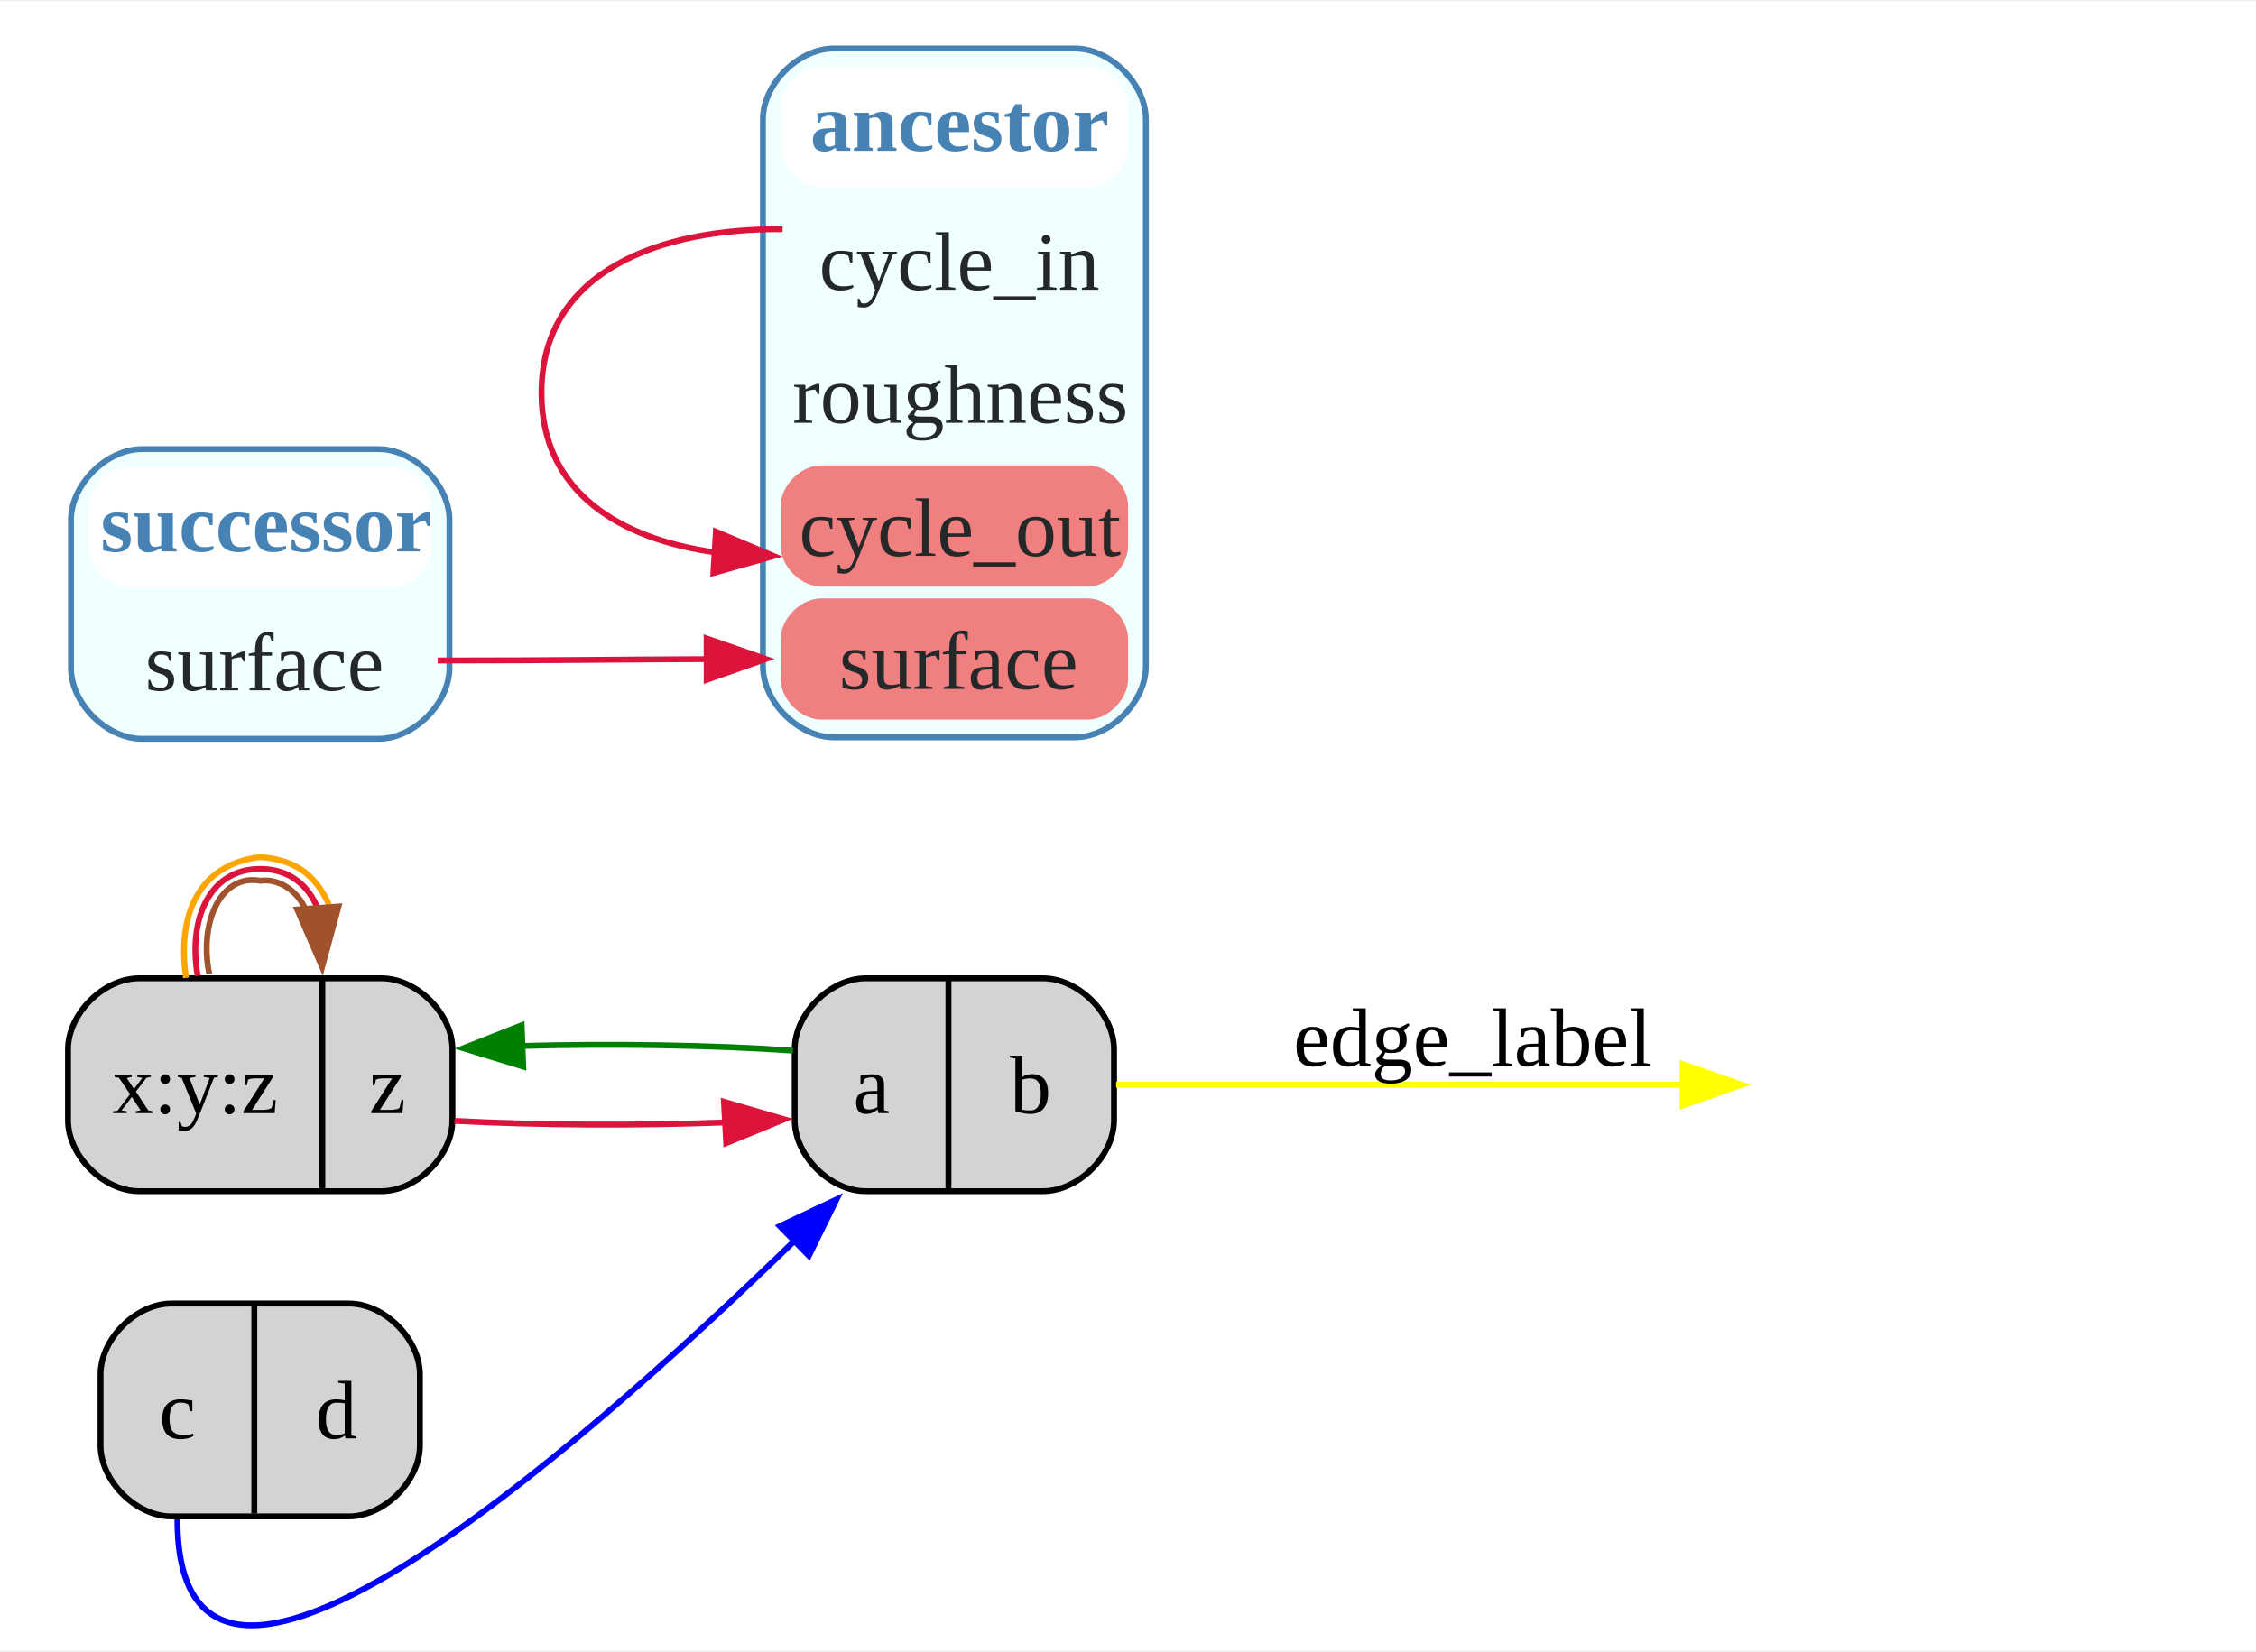
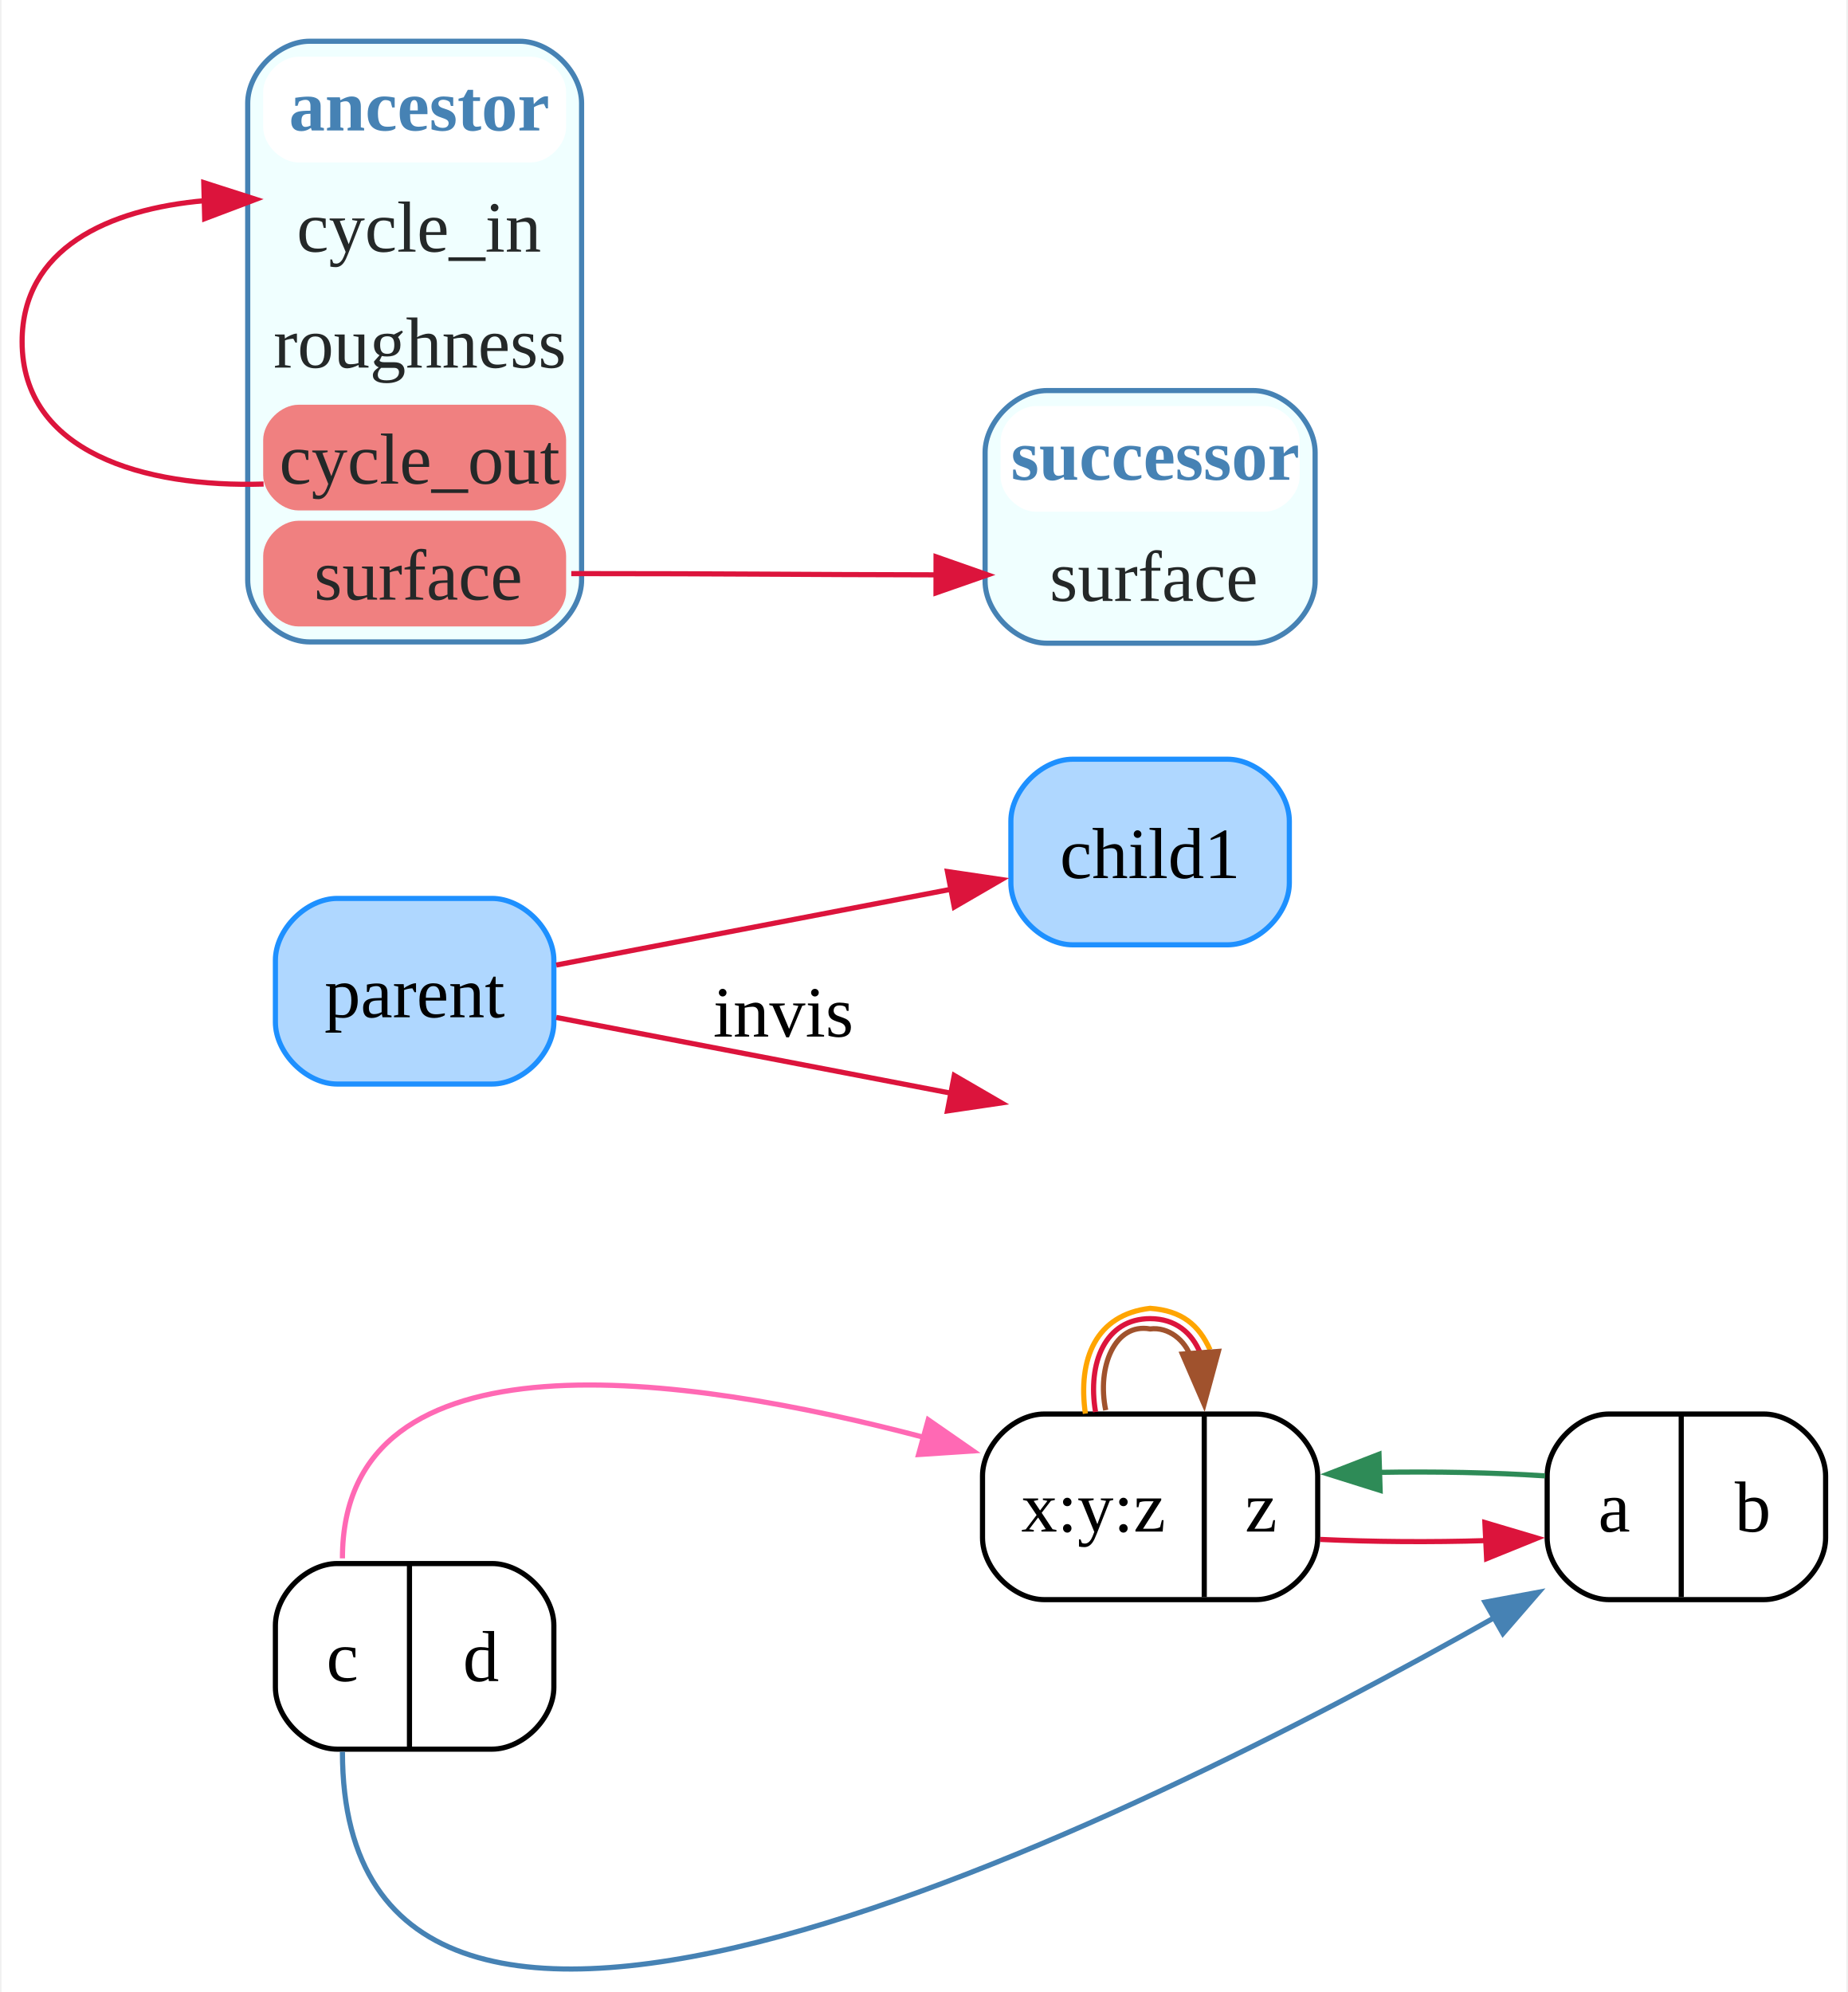
- <svg xmlns="http://www.w3.org/2000/svg" xmlns:xlink="http://www.w3.org/1999/xlink" width="381pt" height="279pt" viewBox="0.00 0.00 381.46 278.94">
-   <g id="graph0" class="graph" transform="scale(1 1) rotate(0) translate(4 274.94)">
-     <polygon fill="white" stroke="none" points="-4,4 -4,-274.94 377.46,-274.94 377.46,4 -4,4" />
+ <svg xmlns="http://www.w3.org/2000/svg" xmlns:xlink="http://www.w3.org/1999/xlink" width="358pt" height="386pt" viewBox="0.00 0.00 357.75 386.35">
+   <g id="graph0" class="graph" transform="scale(1 1) rotate(0) translate(4 382.35)">
+     <polygon fill="white" stroke="none" points="-4,4 -4,-382.35 353.75,-382.35 353.75,4 -4,4" />
    <g id="node1" class="node">
-       <path fill="lightgrey" stroke="black" d="M19.5,-73.69C19.5,-73.69 60.5,-73.69 60.5,-73.69 66.5,-73.69 72.5,-79.69 72.5,-85.69 72.5,-85.69 72.5,-97.69 72.5,-97.69 72.5,-103.69 66.5,-109.69 60.5,-109.69 60.5,-109.69 19.5,-109.69 19.5,-109.69 13.5,-109.69 7.5,-103.69 7.5,-97.69 7.5,-97.69 7.5,-85.69 7.5,-85.69 7.5,-79.69 13.5,-73.69 19.5,-73.69" />
-       <text text-anchor="middle" x="29" y="-86.89" font-family="Times New Roman,serif" font-size="14.00">x:y:z</text>
-       <polyline fill="none" stroke="black" points="50.5,-74.19 50.5,-109.69" />
-       <text text-anchor="middle" x="61.5" y="-86.89" font-family="Times New Roman,serif" font-size="14.00">z</text>
+       <path fill="none" stroke="black" d="M198.25,-72.1C198.25,-72.1 239.25,-72.1 239.25,-72.1 245.25,-72.1 251.25,-78.1 251.25,-84.1 251.25,-84.1 251.25,-96.1 251.25,-96.1 251.25,-102.1 245.25,-108.1 239.25,-108.1 239.25,-108.1 198.25,-108.1 198.25,-108.1 192.25,-108.1 186.25,-102.1 186.25,-96.1 186.25,-96.1 186.25,-84.1 186.25,-84.1 186.25,-78.1 192.25,-72.1 198.25,-72.1" />
+       <text text-anchor="middle" x="207.75" y="-85.3" font-family="Times New Roman,serif" font-size="14.00">x:y:z</text>
+       <polyline fill="none" stroke="black" points="229.25,-72.6 229.25,-108.1" />
+       <text text-anchor="middle" x="240.25" y="-85.3" font-family="Times New Roman,serif" font-size="14.00">z</text>
    </g>
    <g id="edge1" class="edge">
-       <path fill="none" stroke="sienna" d="M31.39,-110.43C29.64,-118.85 33.17,-127.43 40,-126.19 43.6,-126.66 46.86,-123.94 47.9,-120.67" />
-       <path fill="none" stroke="crimson" d="M29.42,-110.1C27.79,-119.61 31.32,-128.19 40,-128.19 44.88,-128.19 48.14,-125.48 49.76,-121.41" />
-       <path fill="none" stroke="orange" d="M27.45,-109.76C25.94,-120.37 29.47,-128.95 40,-130.19 46.17,-129.73 49.42,-127.01 51.62,-122.15" />
-       <polygon fill="sienna" stroke="sienna" points="53.24,-121.83 50.47,-111.61 46.26,-121.33 53.24,-121.83" />
+       <path fill="none" stroke="sienna" d="M210.14,-108.84C208.39,-117.26 211.92,-125.84 218.75,-124.6 222.35,-125.06 225.61,-122.35 226.65,-119.08" />
+       <path fill="none" stroke="crimson" d="M208.17,-108.5C206.54,-118.02 210.07,-126.6 218.75,-126.6 223.63,-126.6 226.89,-123.89 228.51,-119.82" />
+       <path fill="none" stroke="orange" d="M206.2,-108.17C204.69,-118.78 208.22,-127.36 218.75,-128.6 224.92,-128.14 228.17,-125.42 230.37,-120.56" />
+       <polygon fill="sienna" stroke="sienna" points="231.99,-120.24 229.22,-110.01 225.01,-119.73 231.99,-120.24" />
    </g>
    <g id="node2" class="node">
-       <path fill="lightgrey" stroke="black" d="M142.37,-73.69C142.37,-73.69 172.37,-73.69 172.37,-73.69 178.37,-73.69 184.37,-79.69 184.37,-85.69 184.37,-85.69 184.37,-97.69 184.37,-97.69 184.37,-103.69 178.37,-109.69 172.37,-109.69 172.37,-109.69 142.37,-109.69 142.37,-109.69 136.37,-109.69 130.37,-103.69 130.37,-97.69 130.37,-97.69 130.37,-85.69 130.37,-85.69 130.37,-79.69 136.37,-73.69 142.37,-73.69" />
-       <text text-anchor="middle" x="143.37" y="-86.89" font-family="Times New Roman,serif" font-size="14.00">a</text>
-       <polyline fill="none" stroke="black" points="156.37,-74.19 156.37,-109.69" />
-       <text text-anchor="middle" x="170.25" y="-86.89" font-family="Times New Roman,serif" font-size="14.00">b</text>
+       <path fill="none" stroke="black" d="M307.75,-72.1C307.75,-72.1 337.75,-72.1 337.75,-72.1 343.75,-72.1 349.75,-78.1 349.75,-84.1 349.75,-84.1 349.75,-96.1 349.75,-96.1 349.75,-102.1 343.75,-108.1 337.75,-108.1 337.75,-108.1 307.75,-108.1 307.75,-108.1 301.75,-108.1 295.75,-102.1 295.75,-96.1 295.75,-96.1 295.75,-84.1 295.75,-84.1 295.75,-78.1 301.75,-72.1 307.75,-72.1" />
+       <text text-anchor="middle" x="308.75" y="-85.3" font-family="Times New Roman,serif" font-size="14.00">a</text>
+       <polyline fill="none" stroke="black" points="321.75,-72.6 321.75,-108.1" />
+       <text text-anchor="middle" x="335.62" y="-85.3" font-family="Times New Roman,serif" font-size="14.00">b</text>
    </g>
    <g id="edge2" class="edge">
-       <path fill="none" stroke="crimson" d="M72.83,-85.58C87.04,-84.83 103.89,-84.74 118.72,-85.32" />
-       <polygon fill="crimson" stroke="crimson" points="118.41,-88.81 128.59,-85.84 118.79,-81.82 118.41,-88.81" />
+       <path fill="none" stroke="crimson" d="M251.74,-83.78C261.93,-83.3 273.3,-83.22 283.86,-83.55" />
+       <polygon fill="crimson" stroke="crimson" points="283.67,-87.05 293.83,-84.03 284.01,-80.05 283.67,-87.05" />
    </g>
    <g id="edge3" class="edge">
-       <path fill="none" stroke="green" d="M130.1,-97.46C116.54,-98.4 99.66,-98.67 84.25,-98.25" />
-       <polygon fill="green" stroke="green" points="84.47,-94.76 74.34,-97.86 84.2,-101.75 84.47,-94.76" />
+       <path fill="none" stroke="seagreen" d="M295.34,-96.1C285.46,-96.75 273.95,-96.98 262.95,-96.78" />
+       <polygon fill="seagreen" stroke="seagreen" points="263.36,-93.29 253.26,-96.46 263.14,-100.29 263.36,-93.29" />
+     </g>
+     <g id="node3" class="node">
+       <path fill="none" stroke="black" d="M61.12,-43.1C61.12,-43.1 91.12,-43.1 91.12,-43.1 97.12,-43.1 103.12,-49.1 103.12,-55.1 103.12,-55.1 103.12,-67.1 103.12,-67.1 103.12,-73.1 97.12,-79.1 91.12,-79.1 91.12,-79.1 61.12,-79.1 61.12,-79.1 55.12,-79.1 49.12,-73.1 49.12,-67.1 49.12,-67.1 49.12,-55.1 49.12,-55.1 49.12,-49.1 55.12,-43.1 61.12,-43.1" />
+       <text text-anchor="middle" x="62.12" y="-56.3" font-family="Times New Roman,serif" font-size="14.00">c</text>
+       <polyline fill="none" stroke="black" points="75.12,-43.6 75.12,-79.1" />
+       <text text-anchor="middle" x="89" y="-56.3" font-family="Times New Roman,serif" font-size="14.00">d</text>
+     </g>
+     <g id="edge5" class="edge">
+       <path fill="none" stroke="hotpink" d="M62.12,-80.1C62.12,-125.5 128.89,-115.71 174.96,-103.56" />
+       <polygon fill="hotpink" stroke="hotpink" points="175.72,-106.98 184.42,-100.94 173.85,-100.24 175.72,-106.98" />
    </g>
    <g id="edge4" class="edge">
-       <path fill="none" stroke="yellow" d="M184.72,-91.69C210.13,-91.69 249.27,-91.69 280.79,-91.69" />
-       <polygon fill="yellow" stroke="yellow" points="280.51,-95.19 290.51,-91.69 280.51,-88.19 280.51,-95.19" />
-       <text text-anchor="middle" x="245" y="-94.89" font-family="Times New Roman,serif" font-size="14.00">edge_label</text>
+       <path fill="none" stroke="steelblue" d="M62.12,-42.6C62.12,47.15 214.11,-28.24 285.51,-68.61" />
+       <polygon fill="steelblue" stroke="steelblue" points="283.7,-71.61 294.11,-73.54 287.17,-65.53 283.7,-71.61" />
    </g>
-     <g id="node3" class="node">
-       <path fill="lightgrey" stroke="black" d="M25,-18.69C25,-18.69 55,-18.69 55,-18.69 61,-18.69 67,-24.69 67,-30.69 67,-30.69 67,-42.69 67,-42.69 67,-48.69 61,-54.69 55,-54.69 55,-54.69 25,-54.69 25,-54.69 19,-54.69 13,-48.69 13,-42.69 13,-42.69 13,-30.69 13,-30.69 13,-24.69 19,-18.69 25,-18.69" />
-       <text text-anchor="middle" x="26" y="-31.89" font-family="Times New Roman,serif" font-size="14.00">c</text>
-       <polyline fill="none" stroke="black" points="39,-19.19 39,-54.69" />
-       <text text-anchor="middle" x="52.88" y="-31.89" font-family="Times New Roman,serif" font-size="14.00">d</text>
-     </g>
-     <g id="edge5" class="edge">
-       <path fill="none" stroke="blue" d="M26,-18.19C26,29.28 92.39,-28.43 130.42,-65.38" />
-       <polygon fill="blue" stroke="blue" points="127.86,-67.77 137.44,-72.29 132.77,-62.78 127.86,-67.77" />
+     <g id="node4" class="node">
+       <path fill="#afd7ff" stroke="#1e90ff" d="M91.12,-208.1C91.12,-208.1 61.12,-208.1 61.12,-208.1 55.12,-208.1 49.12,-202.1 49.12,-196.1 49.12,-196.1 49.12,-184.1 49.12,-184.1 49.12,-178.1 55.12,-172.1 61.12,-172.1 61.12,-172.1 91.12,-172.1 91.12,-172.1 97.12,-172.1 103.12,-178.1 103.12,-184.1 103.12,-184.1 103.12,-196.1 103.12,-196.1 103.12,-202.1 97.12,-208.1 91.12,-208.1" />
+       <text text-anchor="middle" x="76.12" y="-185.05" font-family="Times New Roman,serif" font-size="14.00">parent</text>
    </g>
    <g id="node5" class="node">
-       <path fill="#f0ffff" stroke="none" d="M137,-150.44C137,-150.44 177.75,-150.44 177.75,-150.44 183.75,-150.44 189.75,-156.44 189.75,-162.44 189.75,-162.44 189.75,-254.94 189.75,-254.94 189.75,-260.94 183.75,-266.94 177.75,-266.94 177.75,-266.94 137,-266.94 137,-266.94 131,-266.94 125,-260.94 125,-254.94 125,-254.94 125,-162.44 125,-162.44 125,-156.44 131,-150.44 137,-150.44" />
-       <path fill="white" stroke="none" d="M134.83,-243.44C134.83,-243.44 179.92,-243.44 179.92,-243.44 183.33,-243.44 186.75,-246.86 186.75,-250.28 186.75,-250.28 186.75,-257.11 186.75,-257.11 186.75,-260.53 183.33,-263.94 179.92,-263.94 179.92,-263.94 134.83,-263.94 134.83,-263.94 131.42,-263.94 128,-260.53 128,-257.11 128,-257.11 128,-250.28 128,-250.28 128,-246.86 131.42,-243.44 134.83,-243.44" />
-       <text text-anchor="start" x="133" y="-249.64" font-family="Times New Roman,serif" font-weight="bold" font-size="14.00" fill="#4682b4">ancestor</text>
-       <path fill="#f0ffff" stroke="none" d="M134.83,-220.94C134.83,-220.94 179.92,-220.94 179.92,-220.94 183.33,-220.94 186.75,-224.36 186.75,-227.78 186.75,-227.78 186.75,-234.61 186.75,-234.61 186.75,-238.03 183.33,-241.44 179.92,-241.44 179.92,-241.44 134.83,-241.44 134.83,-241.44 131.42,-241.44 128,-238.03 128,-234.61 128,-234.61 128,-227.78 128,-227.78 128,-224.36 131.42,-220.94 134.83,-220.94" />
-       <text text-anchor="start" x="134.5" y="-226.14" font-family="Times New Roman,serif" font-size="14.00" fill="#242828">cycle_in</text>
-       <path fill="#f0ffff" stroke="none" d="M134.83,-198.44C134.83,-198.44 179.92,-198.44 179.92,-198.44 183.33,-198.44 186.75,-201.86 186.75,-205.28 186.75,-205.28 186.75,-212.11 186.75,-212.11 186.75,-215.53 183.33,-218.94 179.92,-218.94 179.92,-218.94 134.83,-218.94 134.83,-218.94 131.42,-218.94 128,-215.53 128,-212.11 128,-212.11 128,-205.28 128,-205.28 128,-201.86 131.42,-198.44 134.83,-198.44" />
-       <text text-anchor="start" x="130" y="-203.64" font-family="Times New Roman,serif" font-size="14.00" fill="#242828">roughness</text>
-       <path fill="#f08080" stroke="none" d="M134.83,-175.94C134.83,-175.94 179.92,-175.94 179.92,-175.94 183.33,-175.94 186.75,-179.36 186.75,-182.78 186.75,-182.78 186.75,-189.61 186.75,-189.61 186.75,-193.03 183.33,-196.44 179.92,-196.44 179.92,-196.44 134.83,-196.44 134.83,-196.44 131.42,-196.44 128,-193.03 128,-189.61 128,-189.61 128,-182.78 128,-182.78 128,-179.36 131.42,-175.94 134.83,-175.94" />
-       <text text-anchor="start" x="131.12" y="-181.14" font-family="Times New Roman,serif" font-size="14.00" fill="#242828">cycle_out</text>
-       <path fill="#f08080" stroke="none" d="M134.83,-153.44C134.83,-153.44 179.92,-153.44 179.92,-153.44 183.33,-153.44 186.75,-156.86 186.75,-160.28 186.75,-160.28 186.75,-167.11 186.75,-167.11 186.75,-170.53 183.33,-173.94 179.92,-173.94 179.92,-173.94 134.83,-173.94 134.83,-173.94 131.42,-173.94 128,-170.53 128,-167.11 128,-167.11 128,-160.28 128,-160.28 128,-156.86 131.42,-153.44 134.83,-153.44" />
-       <text text-anchor="start" x="137.87" y="-158.64" font-family="Times New Roman,serif" font-size="14.00" fill="#242828">surface</text>
-       <path fill="none" stroke="#4682b4" d="M137,-150.44C137,-150.44 177.75,-150.44 177.75,-150.44 183.75,-150.44 189.75,-156.44 189.75,-162.44 189.75,-162.44 189.75,-254.94 189.75,-254.94 189.75,-260.94 183.75,-266.94 177.75,-266.94 177.75,-266.94 137,-266.94 137,-266.94 131,-266.94 125,-260.94 125,-254.94 125,-254.94 125,-162.44 125,-162.44 125,-156.44 131,-150.44 137,-150.44" />
+       <path fill="#afd7ff" stroke="#1e90ff" d="M233.75,-235.1C233.75,-235.1 203.75,-235.1 203.75,-235.1 197.75,-235.1 191.75,-229.1 191.75,-223.1 191.75,-223.1 191.75,-211.1 191.75,-211.1 191.75,-205.1 197.75,-199.1 203.75,-199.1 203.75,-199.1 233.75,-199.1 233.75,-199.1 239.75,-199.1 245.75,-205.1 245.75,-211.1 245.75,-211.1 245.75,-223.1 245.75,-223.1 245.75,-229.1 239.75,-235.1 233.75,-235.1" />
+       <text text-anchor="middle" x="218.75" y="-212.05" font-family="Times New Roman,serif" font-size="14.00">child1</text>
    </g>
    <g id="edge6" class="edge">
-       <g id="a_edge6">
-         <a xlink:title="ancestor.cycle_in -&gt; ancestor.cycle_out">
-           <path fill="none" stroke="crimson" d="M128.33,-236.37C107.85,-236.55 87.56,-229.49 87.56,-208.69 87.56,-191.8 100.95,-183.96 116.96,-181.72" />
-           <polygon fill="crimson" stroke="crimson" points="117.05,-185.22 126.82,-181.11 116.62,-178.23 117.05,-185.22" />
+       <path fill="none" stroke="crimson" d="M103.58,-195.18C125.18,-199.33 155.99,-205.24 180.16,-209.88" />
+       <polygon fill="crimson" stroke="crimson" points="179.45,-213.31 189.93,-211.76 180.77,-206.44 179.45,-213.31" />
+     </g>
+     <g id="edge7" class="edge">
+       <path fill="none" stroke="crimson" d="M103.58,-185.02C125.18,-180.87 155.99,-174.96 180.16,-170.32" />
+       <polygon fill="crimson" stroke="crimson" points="180.77,-173.76 189.93,-168.44 179.45,-166.89 180.77,-173.76" />
+       <text text-anchor="middle" x="147.62" y="-181.3" font-family="Times New Roman,serif" font-size="14.00">invis</text>
+     </g>
+     <g id="node7" class="node">
+       <path fill="#f0ffff" stroke="none" d="M55.75,-257.85C55.75,-257.85 96.5,-257.85 96.5,-257.85 102.5,-257.85 108.5,-263.85 108.5,-269.85 108.5,-269.85 108.5,-362.35 108.5,-362.35 108.5,-368.35 102.5,-374.35 96.5,-374.35 96.5,-374.35 55.75,-374.35 55.75,-374.35 49.75,-374.35 43.75,-368.35 43.75,-362.35 43.75,-362.35 43.75,-269.85 43.75,-269.85 43.75,-263.85 49.75,-257.85 55.75,-257.85" />
+       <path fill="white" stroke="none" d="M53.58,-350.85C53.58,-350.85 98.67,-350.85 98.67,-350.85 102.08,-350.85 105.5,-354.27 105.5,-357.68 105.5,-357.68 105.5,-364.52 105.5,-364.52 105.5,-367.93 102.08,-371.35 98.67,-371.35 98.67,-371.35 53.58,-371.35 53.58,-371.35 50.17,-371.35 46.75,-367.93 46.75,-364.52 46.75,-364.52 46.75,-357.68 46.75,-357.68 46.75,-354.27 50.17,-350.85 53.58,-350.85" />
+       <text text-anchor="start" x="51.75" y="-357.05" font-family="Times New Roman,serif" font-weight="bold" font-size="14.00" fill="#4682b4">ancestor</text>
+       <path fill="#f0ffff" stroke="none" d="M53.58,-328.35C53.58,-328.35 98.67,-328.35 98.67,-328.35 102.08,-328.35 105.5,-331.77 105.5,-335.18 105.5,-335.18 105.5,-342.02 105.5,-342.02 105.5,-345.43 102.08,-348.85 98.67,-348.85 98.67,-348.85 53.58,-348.85 53.58,-348.85 50.17,-348.85 46.75,-345.43 46.75,-342.02 46.75,-342.02 46.75,-335.18 46.75,-335.18 46.75,-331.77 50.17,-328.35 53.58,-328.35" />
+       <text text-anchor="start" x="53.25" y="-333.55" font-family="Times New Roman,serif" font-size="14.00" fill="#242828">cycle_in</text>
+       <path fill="#f0ffff" stroke="none" d="M53.58,-305.85C53.58,-305.85 98.67,-305.85 98.67,-305.85 102.08,-305.85 105.5,-309.27 105.5,-312.68 105.5,-312.68 105.5,-319.52 105.5,-319.52 105.5,-322.93 102.08,-326.35 98.67,-326.35 98.67,-326.35 53.58,-326.35 53.58,-326.35 50.17,-326.35 46.75,-322.93 46.75,-319.52 46.75,-319.52 46.75,-312.68 46.75,-312.68 46.75,-309.27 50.17,-305.85 53.58,-305.85" />
+       <text text-anchor="start" x="48.75" y="-311.05" font-family="Times New Roman,serif" font-size="14.00" fill="#242828">roughness</text>
+       <path fill="#f08080" stroke="none" d="M53.58,-283.35C53.58,-283.35 98.67,-283.35 98.67,-283.35 102.08,-283.35 105.5,-286.77 105.5,-290.18 105.5,-290.18 105.5,-297.02 105.5,-297.02 105.5,-300.43 102.08,-303.85 98.67,-303.85 98.67,-303.85 53.58,-303.85 53.58,-303.85 50.17,-303.85 46.75,-300.43 46.75,-297.02 46.75,-297.02 46.75,-290.18 46.75,-290.18 46.75,-286.77 50.17,-283.35 53.58,-283.35" />
+       <text text-anchor="start" x="49.88" y="-288.55" font-family="Times New Roman,serif" font-size="14.00" fill="#242828">cycle_out</text>
+       <path fill="#f08080" stroke="none" d="M53.58,-260.85C53.58,-260.85 98.67,-260.85 98.67,-260.85 102.08,-260.85 105.5,-264.27 105.5,-267.68 105.5,-267.68 105.5,-274.52 105.5,-274.52 105.5,-277.93 102.08,-281.35 98.67,-281.35 98.67,-281.35 53.58,-281.35 53.58,-281.35 50.17,-281.35 46.75,-277.93 46.75,-274.52 46.75,-274.52 46.75,-267.68 46.75,-267.68 46.75,-264.27 50.17,-260.85 53.58,-260.85" />
+       <text text-anchor="start" x="56.62" y="-266.05" font-family="Times New Roman,serif" font-size="14.00" fill="#242828">surface</text>
+       <path fill="none" stroke="#4682b4" d="M55.75,-257.85C55.75,-257.85 96.5,-257.85 96.5,-257.85 102.5,-257.85 108.5,-263.85 108.5,-269.85 108.5,-269.85 108.5,-362.35 108.5,-362.35 108.5,-368.35 102.5,-374.35 96.5,-374.35 96.5,-374.35 55.75,-374.35 55.75,-374.35 49.75,-374.35 43.75,-368.35 43.75,-362.35 43.75,-362.35 43.75,-269.85 43.75,-269.85 43.75,-263.85 49.75,-257.85 55.75,-257.85" />
+     </g>
+     <g id="edge8" class="edge">
+       <g id="a_edge8">
+         <a xlink:title="ancestor.cycle_out -&gt; ancestor.cycle_in">
+           <path fill="none" stroke="crimson" d="M46.83,-288.47C23.72,-287.75 0,-294.57 0,-316.1 0,-334.1 16.57,-341.81 35.51,-343.44" />
+           <polygon fill="crimson" stroke="crimson" points="35.23,-346.93 45.32,-343.69 35.41,-339.94 35.23,-346.93" />
        </a>
      </g>
    </g>
-     <g id="node6" class="node">
-       <path fill="#f0ffff" stroke="none" d="M20,-150.19C20,-150.19 60,-150.19 60,-150.19 66,-150.19 72,-156.19 72,-162.19 72,-162.19 72,-187.19 72,-187.19 72,-193.19 66,-199.19 60,-199.19 60,-199.19 20,-199.19 20,-199.19 14,-199.19 8,-193.19 8,-187.19 8,-187.19 8,-162.19 8,-162.19 8,-156.19 14,-150.19 20,-150.19" />
-       <path fill="white" stroke="none" d="M17.83,-175.69C17.83,-175.69 62.17,-175.69 62.17,-175.69 65.58,-175.69 69,-179.11 69,-182.53 69,-182.53 69,-189.36 69,-189.36 69,-192.78 65.58,-196.19 62.17,-196.19 62.17,-196.19 17.83,-196.19 17.83,-196.19 14.42,-196.19 11,-192.78 11,-189.36 11,-189.36 11,-182.53 11,-182.53 11,-179.11 14.42,-175.69 17.83,-175.69" />
-       <text text-anchor="start" x="13" y="-181.89" font-family="Times New Roman,serif" font-weight="bold" font-size="14.00" fill="#4682b4">successor</text>
-       <path fill="#f0ffff" stroke="none" d="M17.83,-153.19C17.83,-153.19 62.17,-153.19 62.17,-153.19 65.58,-153.19 69,-156.61 69,-160.03 69,-160.03 69,-166.86 69,-166.86 69,-170.28 65.58,-173.69 62.17,-173.69 62.17,-173.69 17.83,-173.69 17.83,-173.69 14.42,-173.69 11,-170.28 11,-166.86 11,-166.86 11,-160.03 11,-160.03 11,-156.61 14.42,-153.19 17.83,-153.19" />
-       <text text-anchor="start" x="20.5" y="-158.39" font-family="Times New Roman,serif" font-size="14.00" fill="#242828">surface</text>
-       <path fill="none" stroke="#4682b4" d="M20,-150.19C20,-150.19 60,-150.19 60,-150.19 66,-150.19 72,-156.19 72,-162.19 72,-162.19 72,-187.19 72,-187.19 72,-193.19 66,-199.19 60,-199.19 60,-199.19 20,-199.19 20,-199.19 14,-199.19 8,-193.19 8,-187.19 8,-187.19 8,-162.19 8,-162.19 8,-156.19 14,-150.19 20,-150.19" />
+     <g id="node8" class="node">
+       <path fill="#f0ffff" stroke="none" d="M198.75,-257.6C198.75,-257.6 238.75,-257.6 238.75,-257.6 244.75,-257.6 250.75,-263.6 250.75,-269.6 250.75,-269.6 250.75,-294.6 250.75,-294.6 250.75,-300.6 244.75,-306.6 238.75,-306.6 238.75,-306.6 198.75,-306.6 198.75,-306.6 192.75,-306.6 186.75,-300.6 186.75,-294.6 186.75,-294.6 186.75,-269.6 186.75,-269.6 186.75,-263.6 192.75,-257.6 198.75,-257.6" />
+       <path fill="white" stroke="none" d="M196.58,-283.1C196.58,-283.1 240.92,-283.1 240.92,-283.1 244.33,-283.1 247.75,-286.52 247.75,-289.93 247.75,-289.93 247.75,-296.77 247.75,-296.77 247.75,-300.18 244.33,-303.6 240.92,-303.6 240.92,-303.6 196.58,-303.6 196.58,-303.6 193.17,-303.6 189.75,-300.18 189.75,-296.77 189.75,-296.77 189.75,-289.93 189.75,-289.93 189.75,-286.52 193.17,-283.1 196.58,-283.1" />
+       <text text-anchor="start" x="191.75" y="-289.3" font-family="Times New Roman,serif" font-weight="bold" font-size="14.00" fill="#4682b4">successor</text>
+       <path fill="#f0ffff" stroke="none" d="M196.58,-260.6C196.58,-260.6 240.92,-260.6 240.92,-260.6 244.33,-260.6 247.75,-264.02 247.75,-267.43 247.75,-267.43 247.75,-274.27 247.75,-274.27 247.75,-277.68 244.33,-281.1 240.92,-281.1 240.92,-281.1 196.58,-281.1 196.58,-281.1 193.17,-281.1 189.75,-277.68 189.75,-274.27 189.75,-274.27 189.75,-267.43 189.75,-267.43 189.75,-264.02 193.17,-260.6 196.58,-260.6" />
+       <text text-anchor="start" x="199.25" y="-265.8" font-family="Times New Roman,serif" font-size="14.00" fill="#242828">surface</text>
+       <path fill="none" stroke="#4682b4" d="M198.75,-257.6C198.75,-257.6 238.75,-257.6 238.75,-257.6 244.75,-257.6 250.75,-263.6 250.75,-269.6 250.75,-269.6 250.75,-294.6 250.75,-294.6 250.75,-300.6 244.75,-306.6 238.75,-306.6 238.75,-306.6 198.75,-306.6 198.75,-306.6 192.75,-306.6 186.75,-300.6 186.75,-294.6 186.75,-294.6 186.75,-269.6 186.75,-269.6 186.75,-263.6 192.75,-257.6 198.75,-257.6" />
    </g>
-     <g id="edge7" class="edge">
-       <g id="a_edge7">
-         <a xlink:title="successor.surface -&gt; ancestor.surface">
-           <path fill="none" stroke="crimson" d="M70,-163.44C91.18,-163.44 99.08,-163.62 115.9,-163.67" />
-           <polygon fill="crimson" stroke="crimson" points="115.48,-167.17 125.49,-163.69 115.49,-160.17 115.48,-167.17" />
+     <g id="edge9" class="edge">
+       <g id="a_edge9">
+         <a xlink:title="ancestor.surface -&gt; successor.surface">
+           <path fill="none" stroke="crimson" d="M106.5,-271.1C138.91,-271.1 149.77,-270.9 177.3,-270.86" />
+           <polygon fill="crimson" stroke="crimson" points="177.24,-274.36 187.24,-270.85 177.23,-267.36 177.24,-274.36" />
        </a>
      </g>
    </g>
  </g>
</svg>
